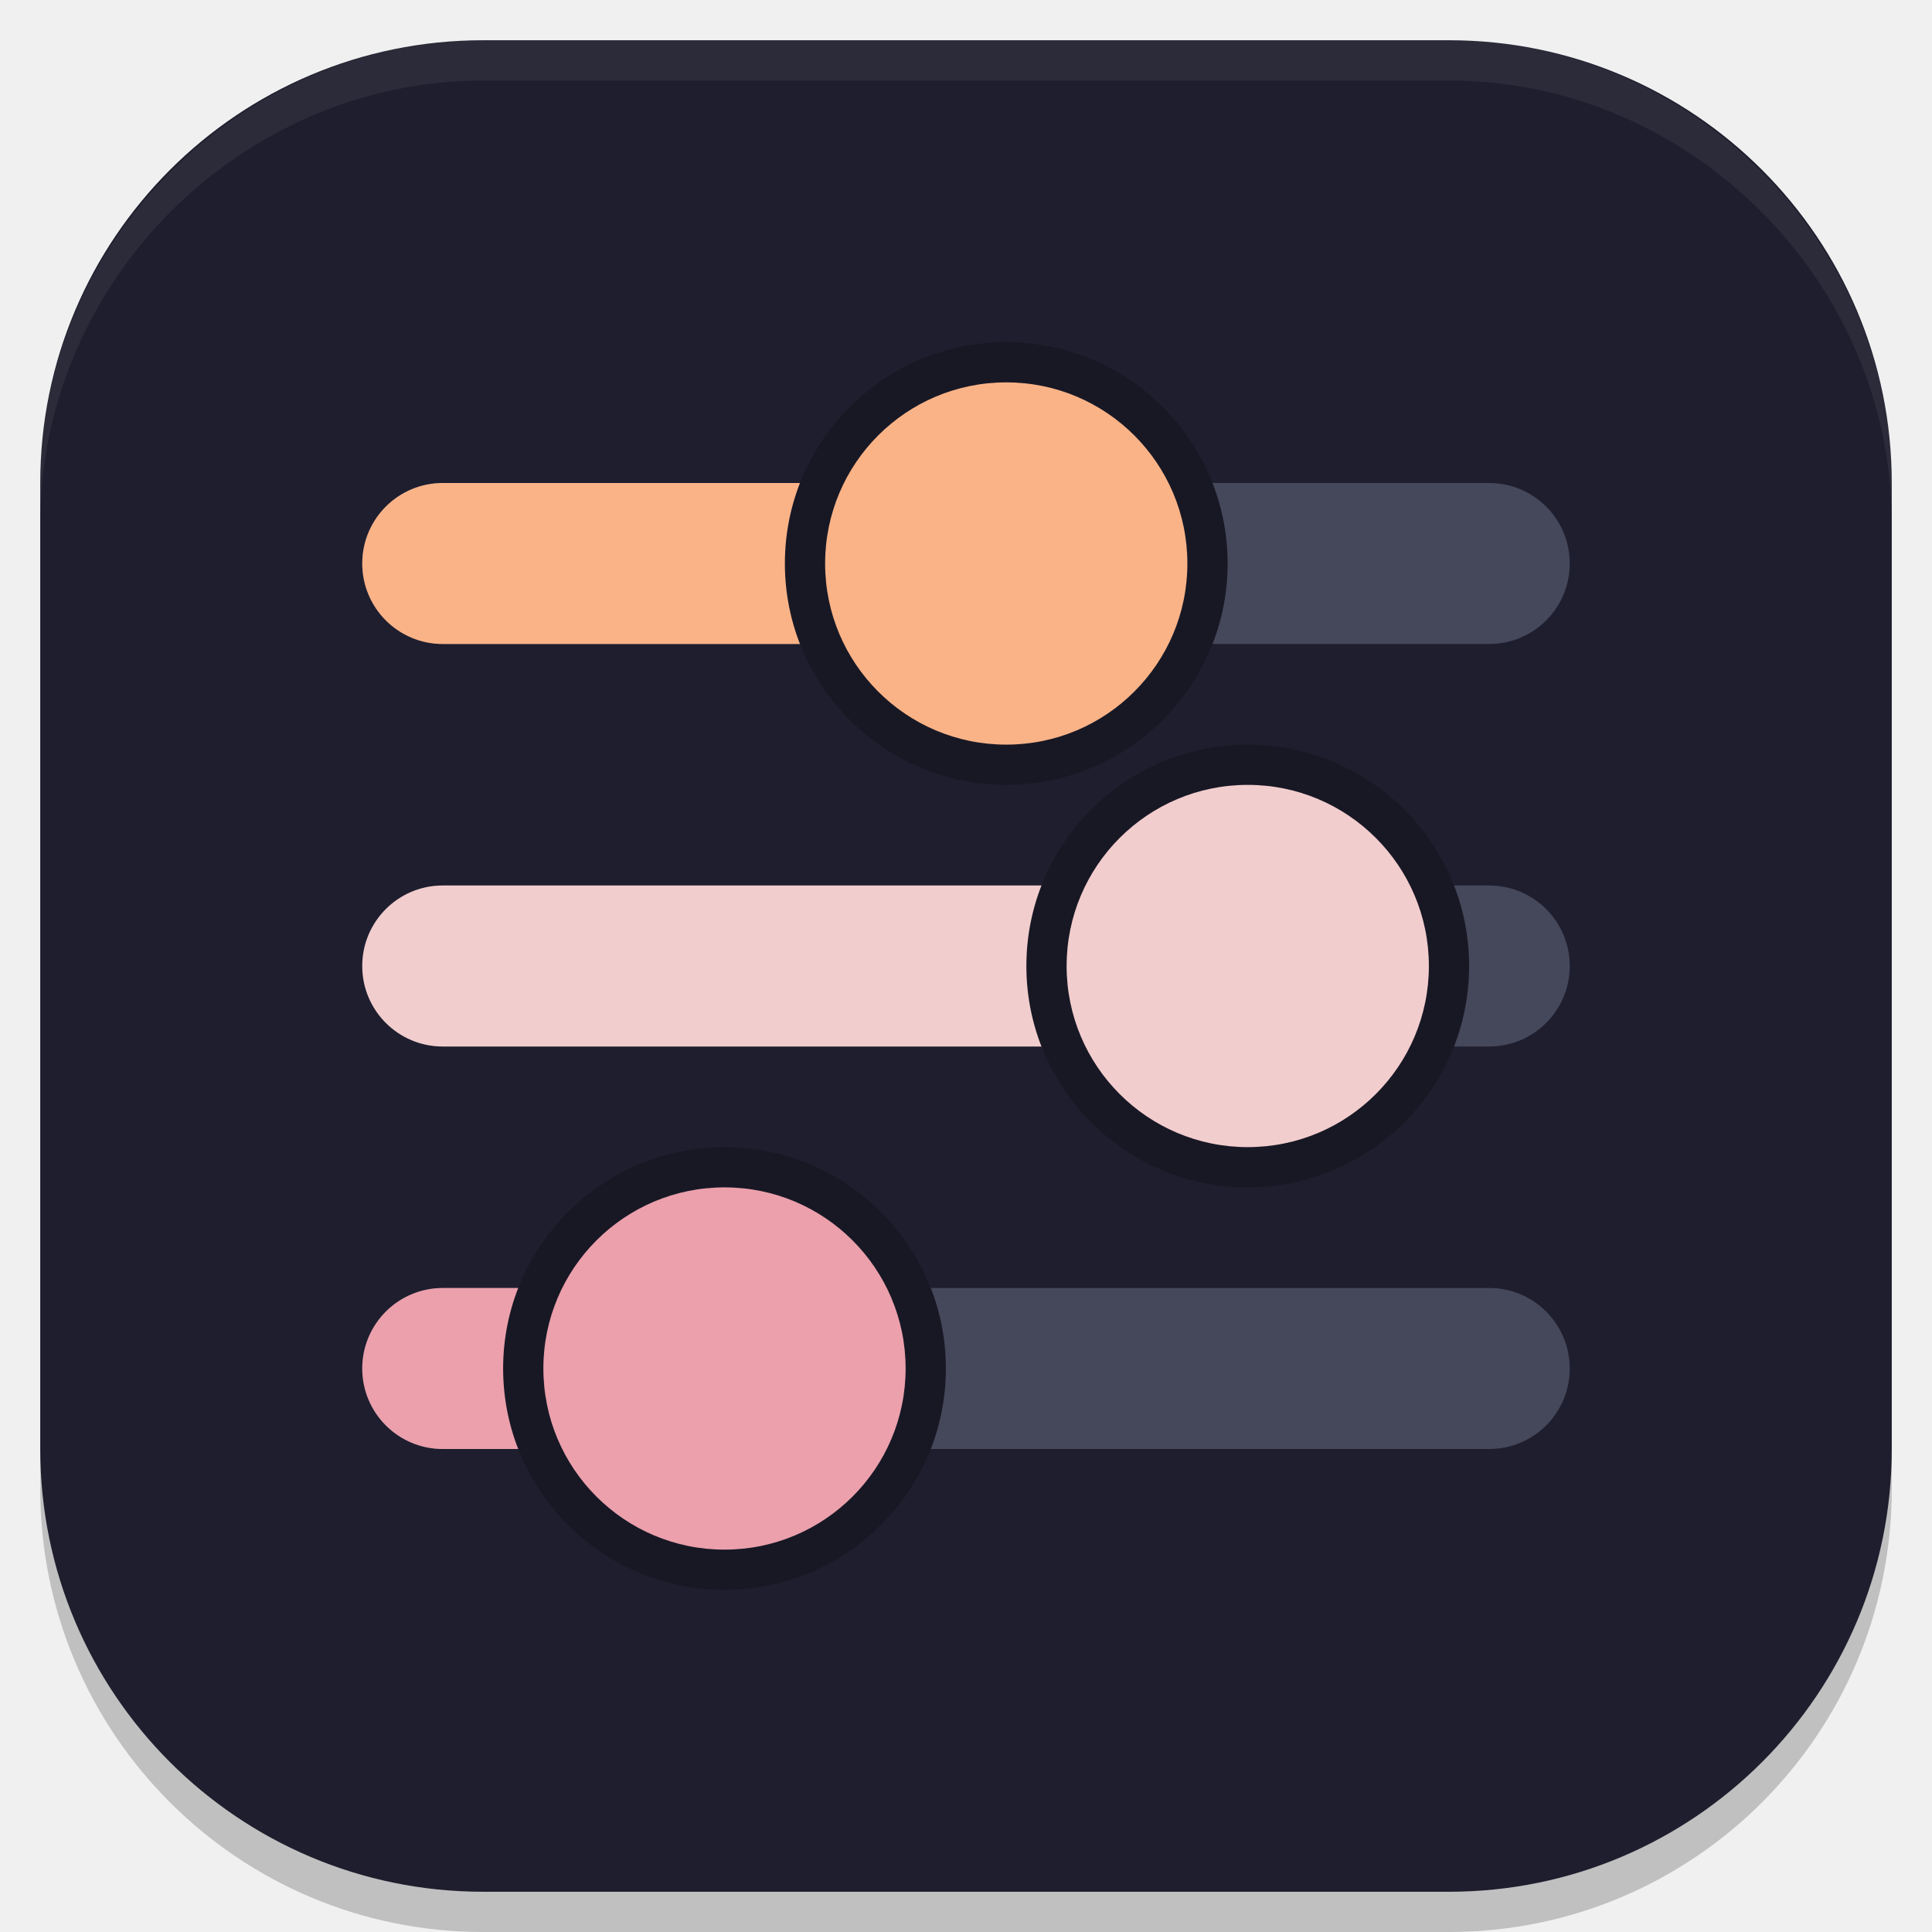
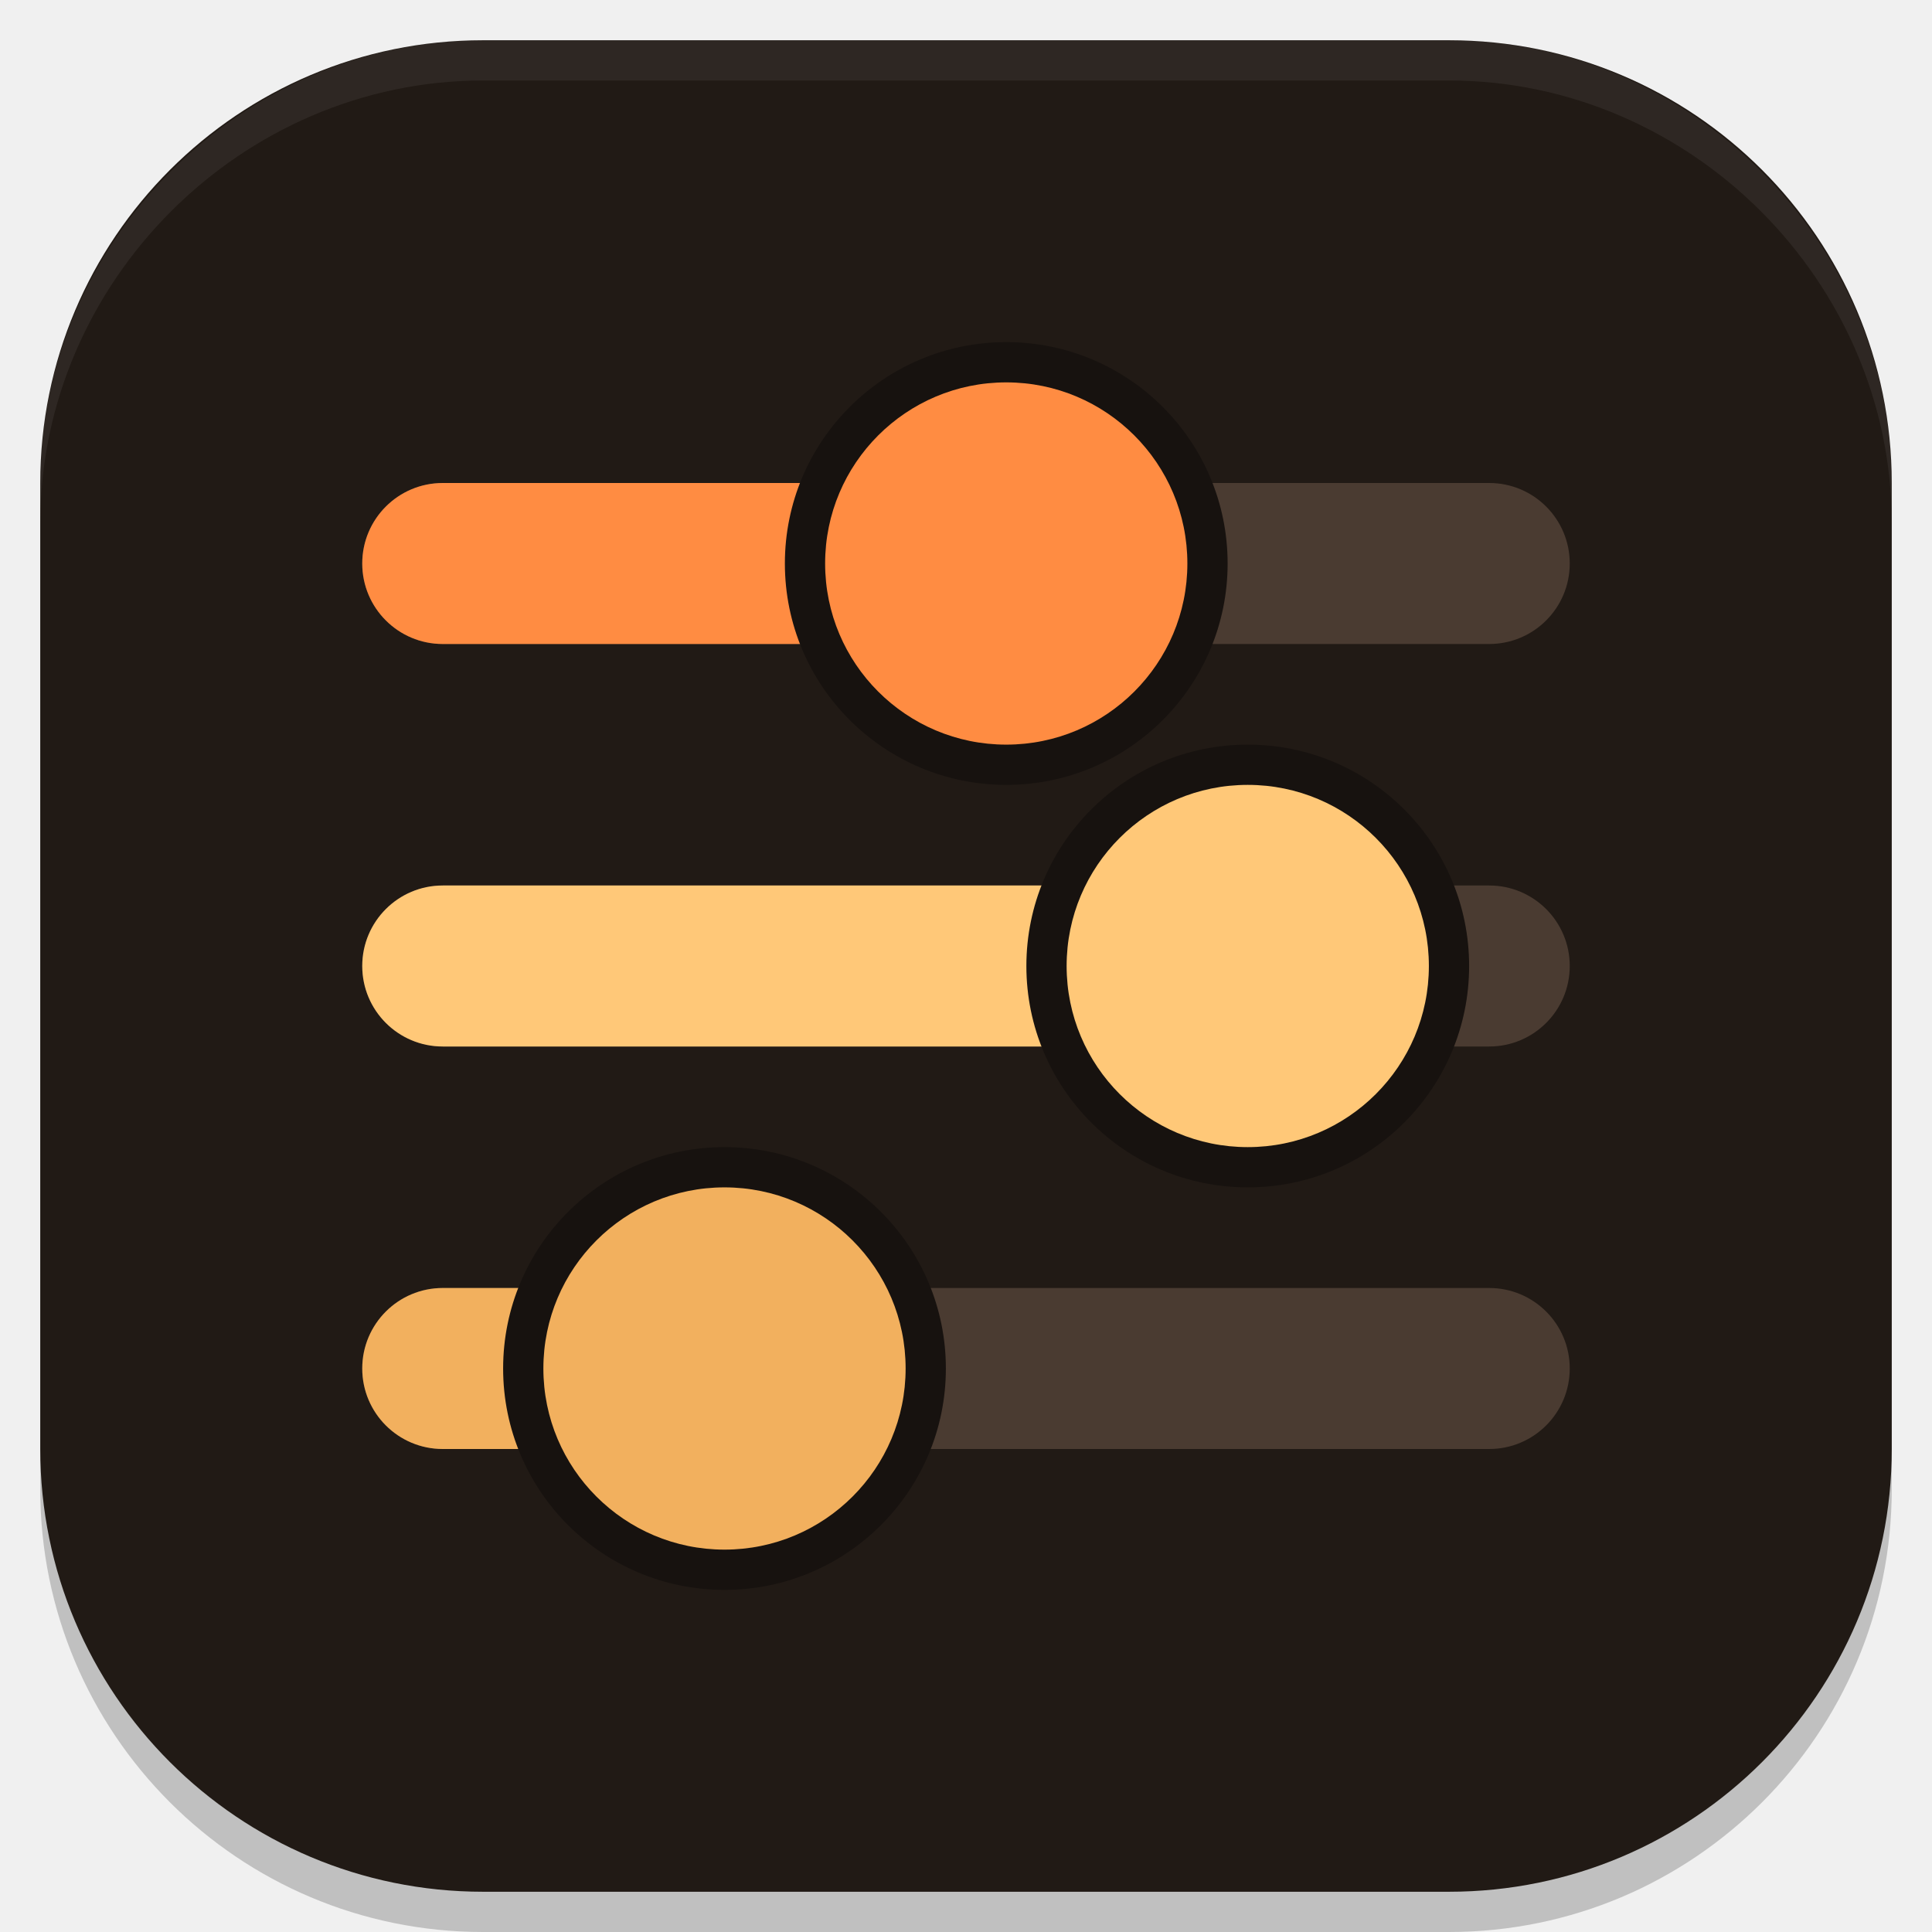
<svg xmlns="http://www.w3.org/2000/svg" viewBox="0 0 48 48" width="48" height="48">
  <rect opacity="0.2" width="46" height="46" x="1" y="2" rx="11" />
-   <rect fill="#1e1e2e" width="46" height="46" x="1" y="1" rx="11" />
+   <rect fill="#211a15" width="46" height="46" x="1" y="1" rx="11" />
  <path fill="#fff" opacity="0.06" d="M12,1 C6,1 1,6 1,12 v1 C1,7 6,2 12,2 h24 c6,0 11,5 11,11 v-1 C47,6 42,1 36,1 Z" />
-   <rect fill="#45475a" width="30" height="4" x="9" y="12" rx="2" />
-   <rect fill="#fab387" width="16" height="4" x="9" y="12" rx="2" />
-   <circle fill="#181825" cx="25" cy="14" r="5.5" />
-   <circle fill="#fab387" cx="25" cy="14" r="4.5" />
-   <rect fill="#45475a" width="30" height="4" x="9" y="22" rx="2" />
-   <rect fill="#f2cdcd" width="22" height="4" x="9" y="22" rx="2" />
-   <circle fill="#181825" cx="31" cy="24" r="5.5" />
-   <circle fill="#f2cdcd" cx="31" cy="24" r="4.5" />
-   <rect fill="#45475a" width="30" height="4" x="9" y="32" rx="2" />
-   <rect fill="#eba0ac" width="9" height="4" x="9" y="32" rx="2" />
-   <circle fill="#181825" cx="18" cy="34" r="5.5" />
-   <circle fill="#eba0ac" cx="18" cy="34" r="4.5" />
+   <rect fill="#4a3b31" width="30" height="4" x="9" y="12" rx="2" />
+   <rect fill="#ff8c42" width="16" height="4" x="9" y="12" rx="2" />
+   <circle fill="#17120f" cx="25" cy="14" r="5.5" />
+   <circle fill="#ff8c42" cx="25" cy="14" r="4.5" />
+   <rect fill="#4a3b31" width="30" height="4" x="9" y="22" rx="2" />
+   <rect fill="#ffc878" width="22" height="4" x="9" y="22" rx="2" />
+   <circle fill="#17120f" cx="31" cy="24" r="5.5" />
+   <circle fill="#ffc878" cx="31" cy="24" r="4.5" />
+   <rect fill="#4a3b31" width="30" height="4" x="9" y="32" rx="2" />
+   <rect fill="#f2b05e" width="9" height="4" x="9" y="32" rx="2" />
+   <circle fill="#17120f" cx="18" cy="34" r="5.5" />
+   <circle fill="#f2b05e" cx="18" cy="34" r="4.5" />
</svg>
